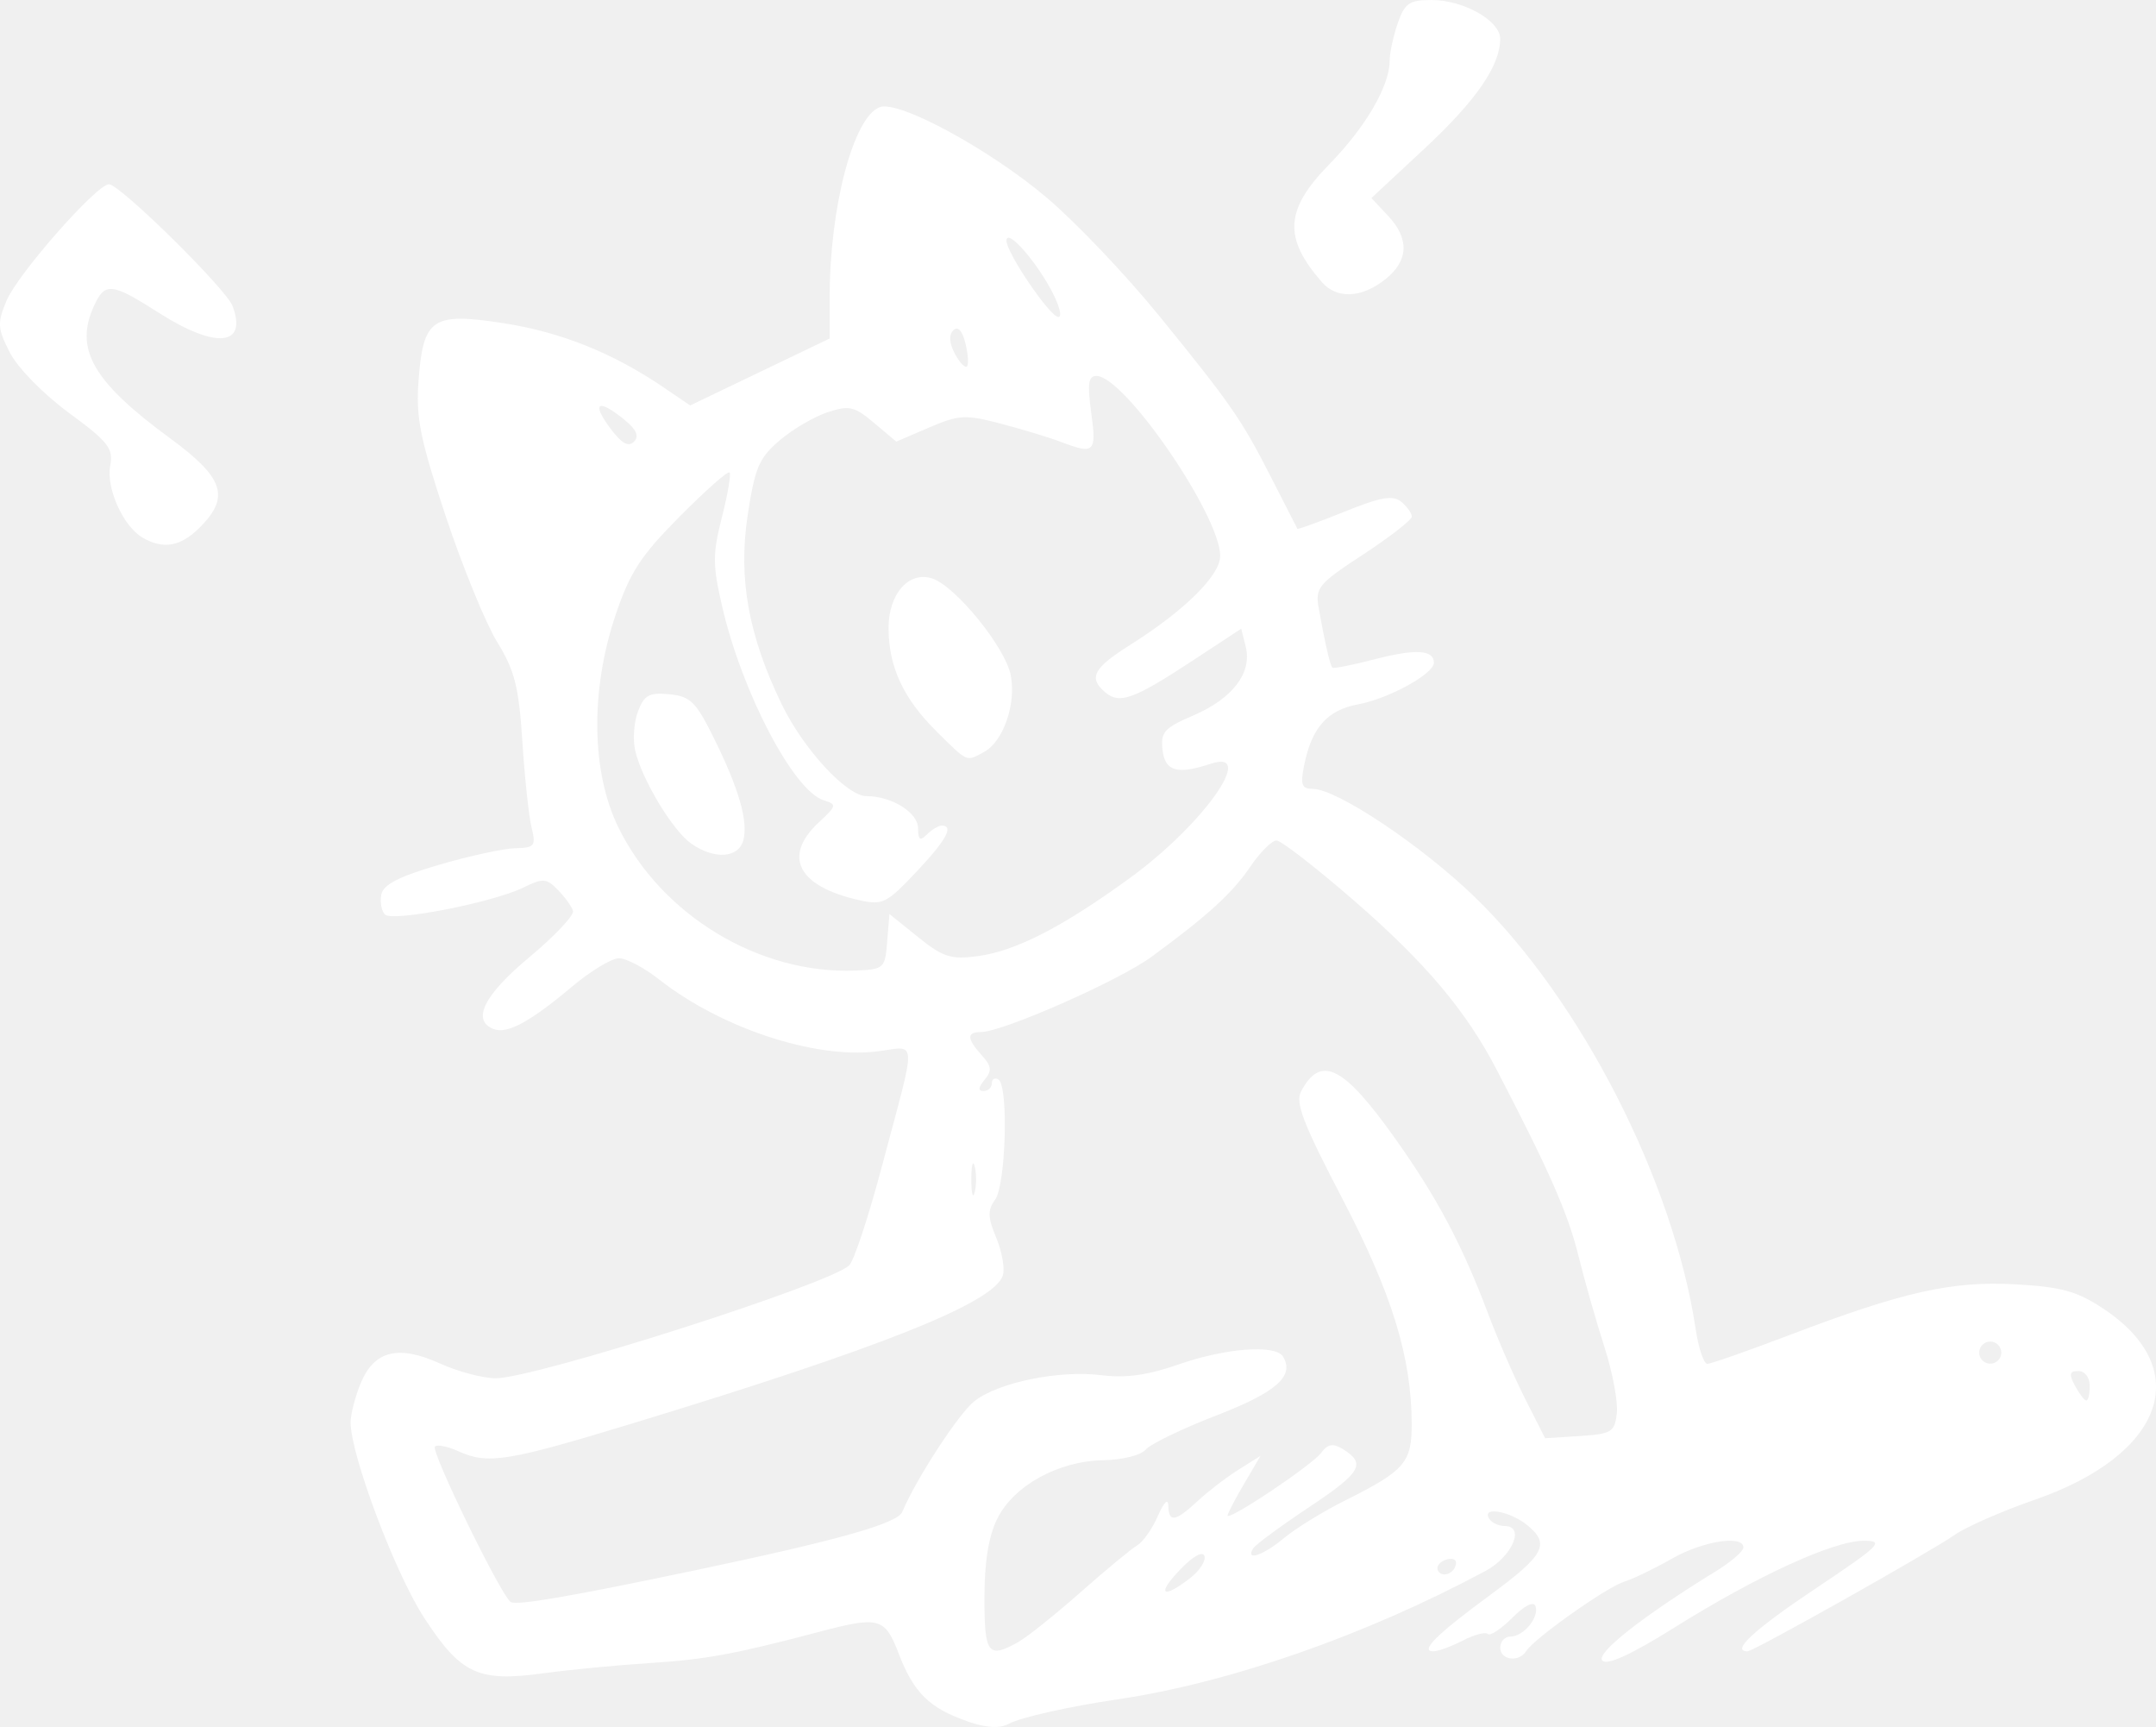
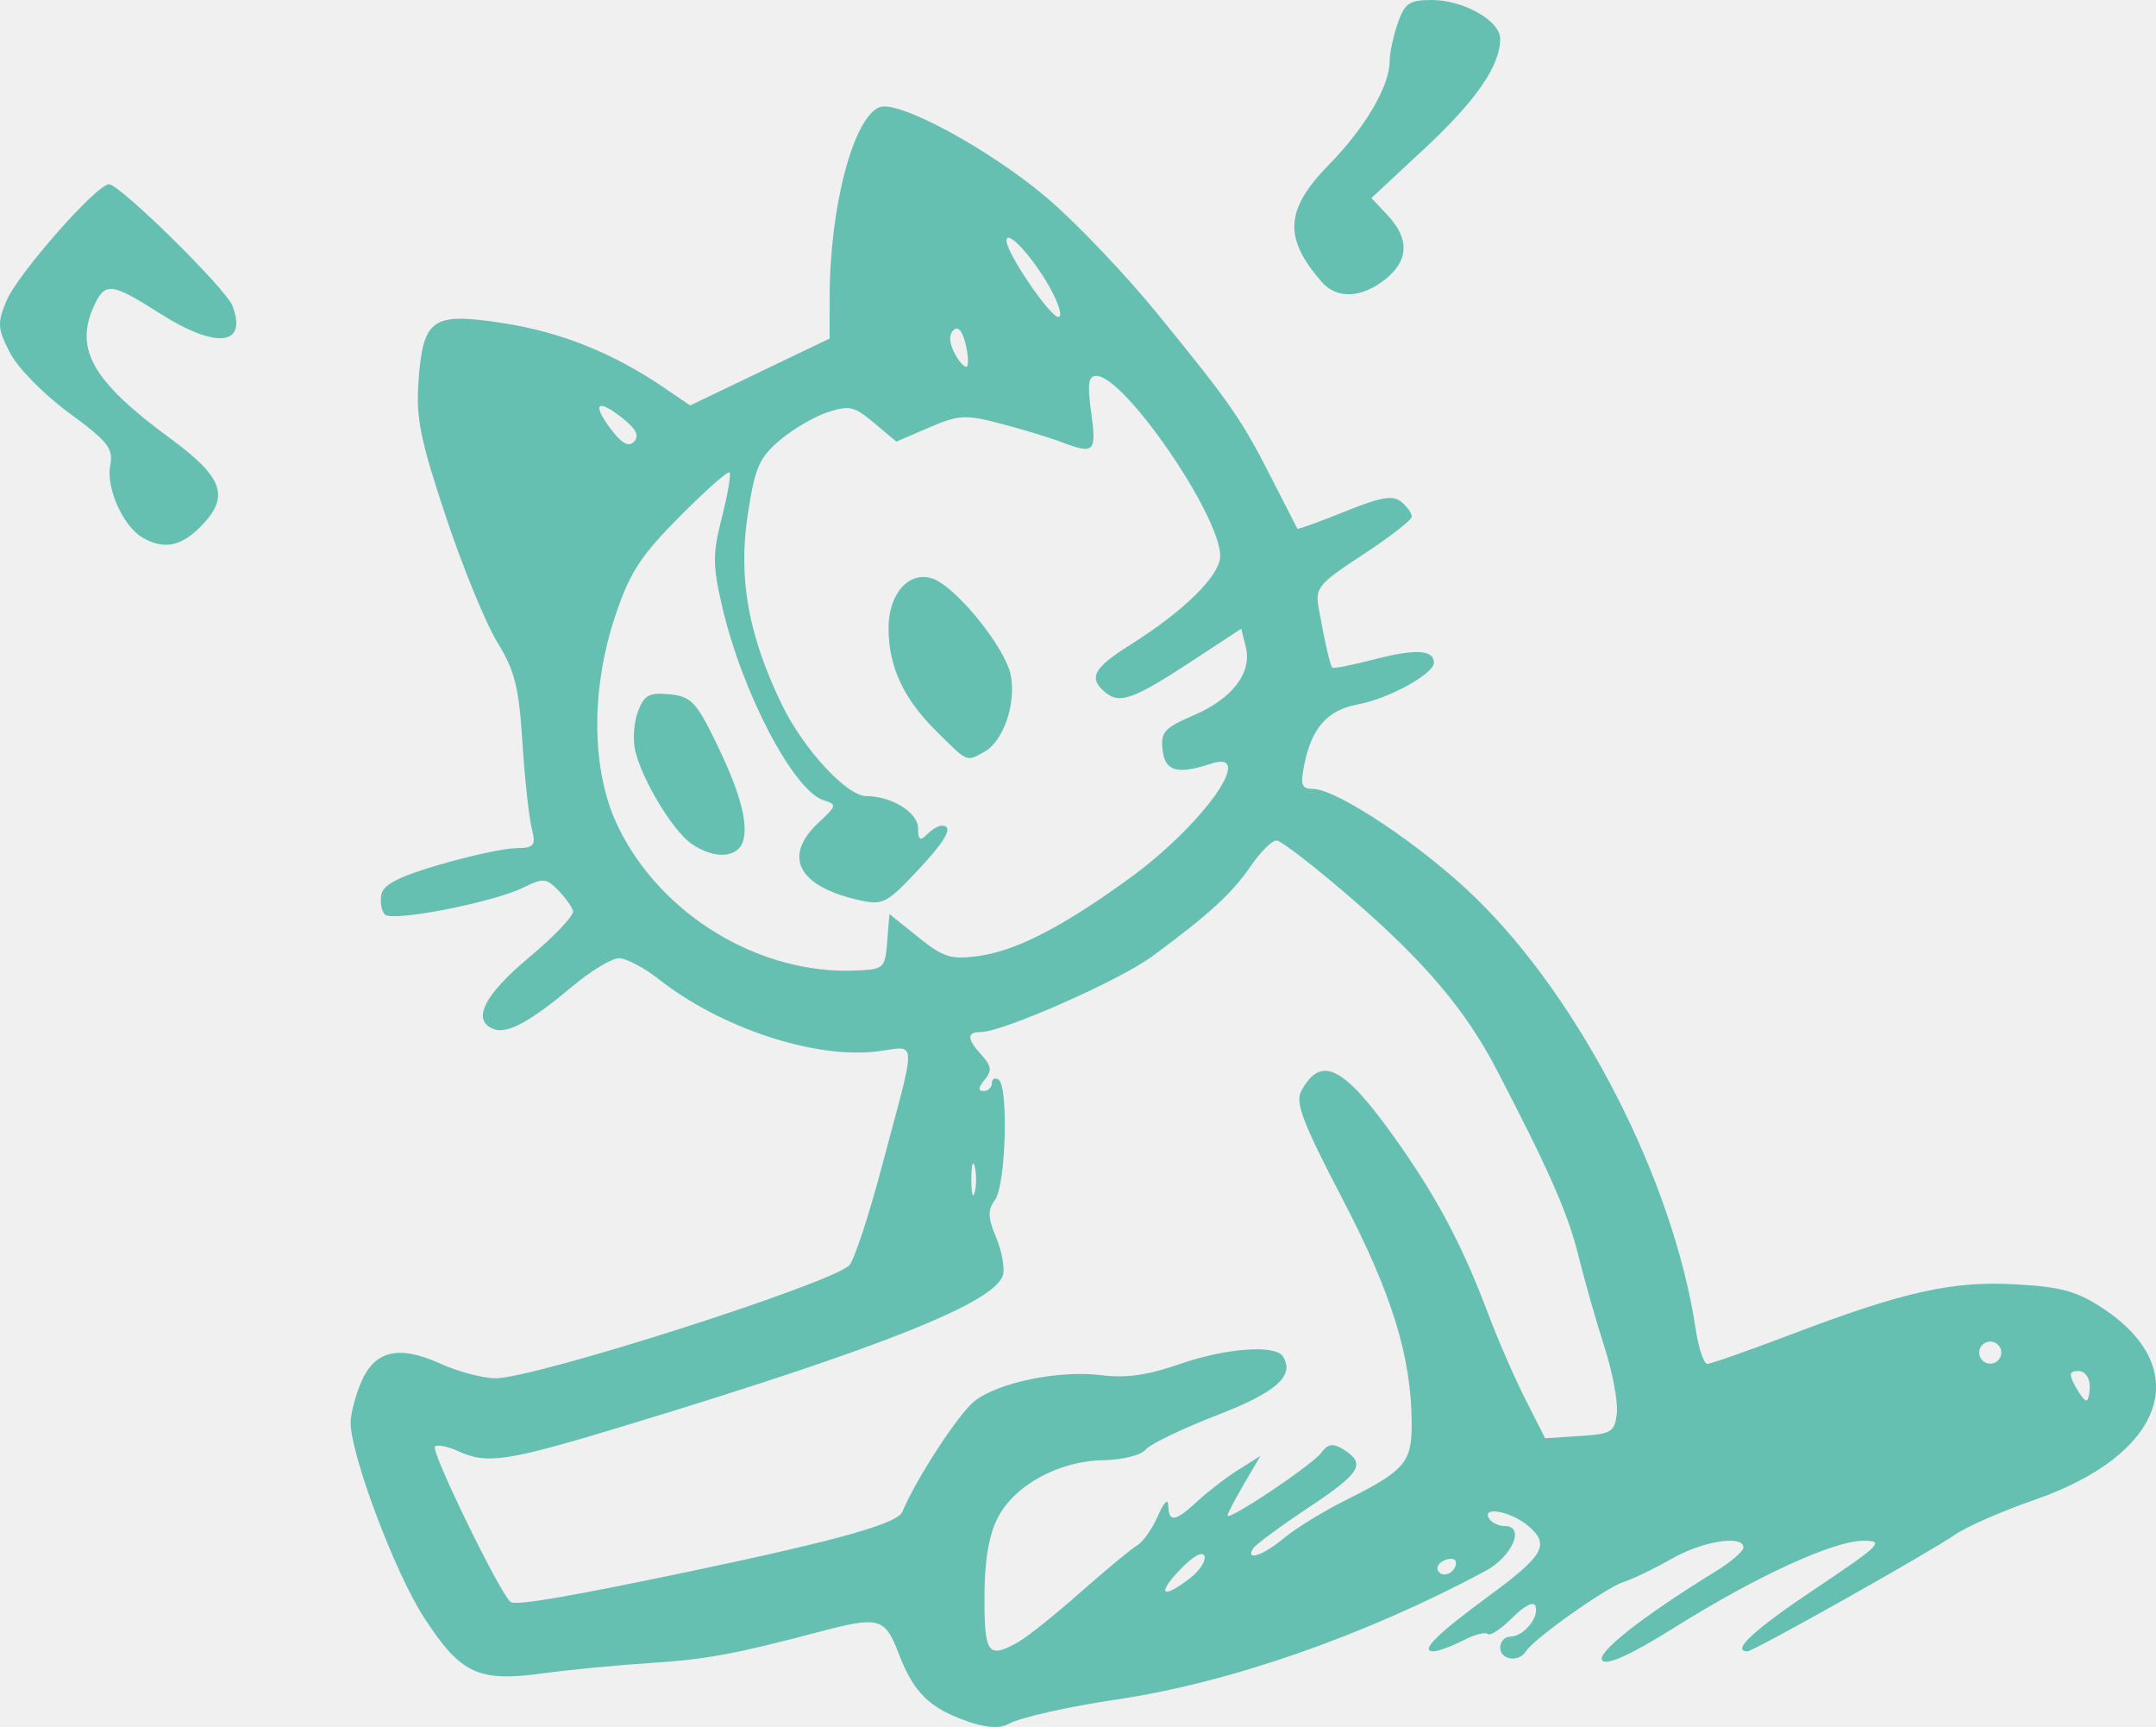
<svg xmlns="http://www.w3.org/2000/svg" width="77.408mm" height="61.982mm" viewBox="0 0 77.408 61.982" version="1.1" id="svg1">
  <defs id="defs1" />
  <g id="layer1" transform="translate(-87.16689,-142.9758)">
-     <path d="m 121.894,204.756 c -1.351,-0.464 -1.926,-1.031 -2.455,-2.414 -0.498,-1.305 -0.704,-1.363 -2.843,-0.798 -3.056,0.807 -4.083,0.996 -6.115,1.126 -1.17,0.075 -2.878,0.239 -3.794,0.365 -2.353,0.323 -2.971,0.036 -4.293,-1.994 -1.042,-1.599 -2.639,-5.842 -2.639,-7.01 0,-0.296 0.166,-0.934 0.368,-1.419 0.485,-1.161 1.351,-1.372 2.847,-0.693 0.633,0.287 1.527,0.525 1.987,0.528 1.385,0.01 12.03,-3.388 12.701,-4.054 0.17,-0.168 0.688,-1.735 1.153,-3.481 1.298,-4.878 1.32,-4.372 -0.184,-4.194 -2.232,0.264 -5.588,-0.85 -7.798,-2.588 -0.53,-0.417 -1.177,-0.759 -1.438,-0.759 -0.261,0 -1.018,0.457 -1.682,1.016 -1.504,1.264 -2.331,1.713 -2.816,1.527 -0.805,-0.309 -0.356,-1.217 1.277,-2.579 0.91,-0.759 1.616,-1.507 1.571,-1.663 -0.046,-0.156 -0.29,-0.495 -0.543,-0.753 -0.415,-0.423 -0.536,-0.432 -1.24,-0.086 -1.095,0.538 -4.699,1.24 -4.97,0.969 -0.124,-0.124 -0.183,-0.446 -0.131,-0.716 0.069,-0.358 0.63,-0.648 2.075,-1.07 1.09,-0.319 2.323,-0.586 2.74,-0.595 0.692,-0.015 0.743,-0.08 0.58,-0.744 -0.098,-0.4 -0.247,-1.786 -0.33,-3.08 -0.126,-1.965 -0.275,-2.553 -0.902,-3.572 -0.413,-0.671 -1.244,-2.7 -1.846,-4.508 -0.915,-2.748 -1.076,-3.544 -0.983,-4.837 0.165,-2.282 0.482,-2.501 3.046,-2.105 2.059,0.318 3.928,1.065 5.744,2.298 l 0.966,0.656 2.503,-1.201 2.503,-1.201 0.002,-1.51 c 0.004,-3.221 0.852,-6.433 1.794,-6.794 0.683,-0.262 3.969,1.521 6.028,3.272 1.029,0.875 2.82,2.757 3.98,4.183 2.619,3.218 2.992,3.757 4.082,5.9 0.481,0.946 0.89,1.745 0.908,1.777 0.018,0.031 0.779,-0.245 1.692,-0.613 1.309,-0.529 1.738,-0.604 2.038,-0.355 0.209,0.173 0.379,0.412 0.379,0.531 0,0.119 -0.784,0.729 -1.742,1.357 -1.619,1.06 -1.732,1.197 -1.6,1.934 0.22,1.231 0.407,2.049 0.489,2.131 0.041,0.041 0.729,-0.095 1.53,-0.303 1.461,-0.379 2.116,-0.34 2.116,0.127 0,0.4 -1.626,1.291 -2.727,1.495 -1.102,0.204 -1.663,0.84 -1.932,2.187 -0.141,0.703 -0.088,0.846 0.311,0.846 0.861,0 3.909,2.034 5.816,3.882 3.808,3.689 7.133,10.194 7.931,15.51 0.103,0.685 0.291,1.245 0.419,1.245 0.128,0 1.46,-0.467 2.961,-1.038 4.098,-1.558 5.829,-1.945 8.124,-1.815 1.627,0.092 2.19,0.248 3.126,0.868 3.295,2.181 2.192,5.254 -2.465,6.867 -1.164,0.403 -2.454,0.969 -2.866,1.257 -0.883,0.617 -7.221,4.18 -7.437,4.18 -0.608,0 0.228,-0.773 2.43,-2.245 2.349,-1.571 2.503,-1.724 1.738,-1.724 -1.079,0 -3.824,1.258 -6.781,3.108 -1.562,0.977 -2.421,1.372 -2.599,1.194 -0.255,-0.255 1.442,-1.59 4.072,-3.206 0.546,-0.335 0.992,-0.719 0.992,-0.853 0,-0.462 -1.459,-0.234 -2.57,0.401 -0.613,0.351 -1.385,0.723 -1.716,0.828 -0.644,0.205 -3.239,2.043 -3.516,2.491 -0.255,0.413 -0.93,0.322 -0.93,-0.126 0,-0.218 0.164,-0.397 0.364,-0.397 0.471,0 1.039,-0.685 0.904,-1.09 -0.064,-0.192 -0.388,-0.031 -0.835,0.416 -0.402,0.402 -0.798,0.663 -0.88,0.58 -0.082,-0.082 -0.486,0.024 -0.897,0.237 -0.411,0.212 -0.887,0.386 -1.057,0.386 -0.495,0 0.118,-0.61 2.003,-1.994 1.981,-1.455 2.197,-1.845 1.39,-2.518 -0.623,-0.52 -1.673,-0.709 -1.39,-0.25 0.09,0.146 0.343,0.265 0.563,0.265 0.74,0 0.267,1.097 -0.695,1.613 -4.322,2.317 -9.191,4.014 -13.229,4.611 -1.749,0.259 -3.451,0.642 -3.887,0.875 -0.329,0.176 -0.803,0.148 -1.49,-0.088 z m 1.85,-2.854 c 0.316,-0.177 1.315,-0.976 2.221,-1.777 0.906,-0.8 1.819,-1.556 2.03,-1.68 0.211,-0.124 0.546,-0.6 0.745,-1.058 0.214,-0.492 0.367,-0.644 0.373,-0.37 0.014,0.62 0.248,0.584 1.054,-0.164 0.372,-0.345 1.031,-0.851 1.466,-1.124 l 0.79,-0.497 -0.591,1.007 c -0.325,0.554 -0.591,1.064 -0.591,1.133 0,0.221 3.029,-1.804 3.357,-2.244 0.242,-0.325 0.425,-0.358 0.779,-0.141 0.85,0.521 0.664,0.842 -1.208,2.086 -1.023,0.68 -1.928,1.348 -2.012,1.484 -0.29,0.47 0.369,0.246 1.115,-0.378 0.411,-0.344 1.403,-0.953 2.203,-1.353 2.136,-1.067 2.382,-1.353 2.377,-2.758 -0.009,-2.389 -0.709,-4.656 -2.495,-8.077 -1.41,-2.701 -1.692,-3.439 -1.473,-3.848 0.704,-1.315 1.514,-0.913 3.346,1.659 1.52,2.133 2.433,3.85 3.367,6.331 0.348,0.924 0.95,2.307 1.339,3.073 l 0.706,1.394 1.245,-0.08 c 1.143,-0.074 1.252,-0.141 1.33,-0.817 0.046,-0.405 -0.154,-1.477 -0.446,-2.381 -0.292,-0.904 -0.715,-2.391 -0.941,-3.304 -0.368,-1.491 -1.052,-3.044 -2.928,-6.648 -1.1,-2.113 -2.551,-3.835 -5.095,-6.046 -1.382,-1.201 -2.647,-2.182 -2.811,-2.181 -0.164,9.9e-4 -0.584,0.421 -0.932,0.932 -0.656,0.964 -1.521,1.753 -3.55,3.242 -1.169,0.858 -5.354,2.703 -6.131,2.703 -0.516,0 -0.507,0.238 0.033,0.834 0.353,0.39 0.372,0.553 0.1,0.881 -0.229,0.275 -0.24,0.402 -0.036,0.402 0.163,0 0.297,-0.126 0.297,-0.28 0,-0.154 0.108,-0.214 0.239,-0.132 0.366,0.226 0.266,3.783 -0.121,4.313 -0.275,0.376 -0.267,0.628 0.041,1.366 0.208,0.498 0.314,1.106 0.236,1.352 -0.31,0.976 -4.321,2.579 -13.28,5.306 -4.536,1.381 -5.21,1.488 -6.286,0.997 -0.371,-0.169 -0.741,-0.241 -0.823,-0.16 -0.16,0.16 2.383,5.373 2.722,5.58 0.217,0.132 2.142,-0.199 6.556,-1.126 5.221,-1.097 7.324,-1.69 7.503,-2.114 0.5,-1.19 2.022,-3.524 2.588,-3.97 0.859,-0.676 3.048,-1.123 4.562,-0.932 0.876,0.11 1.665,-6.5e-4 2.785,-0.392 1.669,-0.583 3.46,-0.718 3.73,-0.28 0.43,0.696 -0.231,1.283 -2.388,2.116 -1.232,0.476 -2.375,1.028 -2.539,1.226 -0.167,0.201 -0.838,0.369 -1.523,0.381 -1.613,0.028 -3.211,0.908 -3.804,2.095 -0.313,0.626 -0.463,1.548 -0.463,2.844 -4.4e-4,2.032 0.129,2.198 1.235,1.578 z m 6.142,-2.273 c 0.347,-0.267 0.583,-0.627 0.525,-0.801 -0.063,-0.19 -0.414,0.006 -0.878,0.491 -0.85,0.888 -0.639,1.073 0.353,0.31 z m 9.556,-0.569 c 0,-0.132 -0.178,-0.172 -0.395,-0.089 -0.217,0.084 -0.328,0.26 -0.246,0.393 0.171,0.277 0.642,0.055 0.642,-0.304 z m 22.754,-6.343 c 0,-0.299 -0.176,-0.529 -0.406,-0.529 -0.324,0 -0.349,0.107 -0.123,0.529 0.156,0.291 0.339,0.529 0.406,0.529 0.068,0 0.123,-0.238 0.123,-0.529 z m -3.175,-1.191 c 0,-0.218 -0.179,-0.397 -0.397,-0.397 -0.218,0 -0.397,0.179 -0.397,0.397 0,0.218 0.179,0.397 0.397,0.397 0.218,0 0.397,-0.179 0.397,-0.397 z m -36.859,-6.681 c -0.067,-0.255 -0.121,-0.046 -0.121,0.463 0,0.509 0.054,0.718 0.121,0.463 0.067,-0.255 0.067,-0.671 0,-0.926 z m -3.143,-8.069 0.082,-0.992 1.032,0.83 c 0.895,0.72 1.178,0.81 2.133,0.682 1.372,-0.184 3.042,-1.041 5.472,-2.808 2.623,-1.908 4.564,-4.646 2.907,-4.1 -1.214,0.4 -1.649,0.276 -1.738,-0.493 -0.074,-0.641 0.06,-0.791 1.107,-1.24 1.404,-0.602 2.114,-1.531 1.88,-2.462 l -0.163,-0.651 -1.752,1.151 c -2.094,1.375 -2.61,1.564 -3.117,1.143 -0.63,-0.523 -0.45,-0.873 0.873,-1.707 1.96,-1.234 3.241,-2.499 3.241,-3.199 0,-1.457 -3.441,-6.461 -4.442,-6.461 -0.292,0 -0.331,0.28 -0.188,1.323 0.197,1.43 0.116,1.505 -1.107,1.039 -0.41,-0.156 -1.373,-0.448 -2.141,-0.649 -1.272,-0.332 -1.501,-0.32 -2.574,0.14 l -1.177,0.505 -0.797,-0.671 c -0.71,-0.597 -0.893,-0.639 -1.674,-0.382 -0.482,0.159 -1.258,0.615 -1.724,1.014 -0.737,0.63 -0.886,0.983 -1.145,2.709 -0.338,2.254 0.035,4.303 1.233,6.772 0.778,1.603 2.332,3.283 3.037,3.283 0.905,0 1.852,0.59 1.852,1.154 0,0.42 0.071,0.469 0.318,0.222 0.175,-0.175 0.413,-0.318 0.529,-0.318 0.454,0 0.165,0.523 -0.924,1.676 -1.06,1.122 -1.198,1.189 -2.057,0.995 -2.189,-0.494 -2.739,-1.574 -1.423,-2.794 0.638,-0.592 0.647,-0.635 0.163,-0.789 -1.078,-0.342 -2.924,-3.865 -3.638,-6.945 -0.347,-1.496 -0.348,-1.887 -0.012,-3.207 0.211,-0.827 0.334,-1.553 0.275,-1.614 -0.06,-0.061 -0.867,0.654 -1.793,1.587 -1.403,1.414 -1.788,2.007 -2.305,3.55 -0.905,2.698 -0.864,5.619 0.107,7.604 1.544,3.156 5.062,5.28 8.512,5.14 1.023,-0.042 1.061,-0.076 1.14,-1.035 z m -7.031,-3.518 c -0.671,-0.47 -1.775,-2.301 -2.016,-3.343 -0.09,-0.39 -0.045,-1.023 0.101,-1.406 0.222,-0.585 0.403,-0.683 1.125,-0.614 0.75,0.072 0.953,0.27 1.582,1.538 0.913,1.84 1.255,3.015 1.076,3.698 -0.169,0.647 -1.04,0.706 -1.868,0.127 z m 8.811,-4.023 c -1.198,-1.183 -1.73,-2.328 -1.73,-3.721 0,-1.217 0.724,-2.043 1.559,-1.778 0.841,0.267 2.643,2.485 2.83,3.483 0.196,1.046 -0.274,2.382 -0.969,2.754 -0.642,0.344 -0.56,0.379 -1.691,-0.738 z m -11.218,-11.197 c -0.93,-0.76 -1.19,-0.618 -0.523,0.285 0.418,0.565 0.669,0.713 0.868,0.51 0.198,-0.201 0.096,-0.435 -0.345,-0.796 z m 12.246,-2.747 c -0.115,-0.458 -0.27,-0.621 -0.434,-0.457 -0.164,0.164 -0.145,0.463 0.055,0.836 0.171,0.319 0.366,0.525 0.434,0.457 0.068,-0.068 0.043,-0.444 -0.055,-0.836 z m 3.028,-2.003 c -0.625,-1.111 -1.552,-2.112 -1.552,-1.674 0,0.441 1.563,2.739 1.863,2.739 0.158,0 0.018,-0.479 -0.311,-1.065 z m -32.575,8.981 c -0.693,-0.404 -1.308,-1.775 -1.156,-2.578 0.118,-0.621 -0.065,-0.855 -1.486,-1.899 -0.913,-0.671 -1.837,-1.613 -2.116,-2.159 -0.445,-0.871 -0.458,-1.059 -0.121,-1.864 0.399,-0.956 3.236,-4.179 3.678,-4.179 0.392,0 4.202,3.75 4.436,4.366 0.546,1.441 -0.596,1.553 -2.628,0.258 -1.724,-1.098 -1.952,-1.122 -2.351,-0.245 -0.704,1.544 -0.029,2.71 2.745,4.744 1.927,1.413 2.155,2.099 1.061,3.193 -0.692,0.692 -1.312,0.801 -2.063,0.364 z m 42.342,-9.173 c -1.383,-1.586 -1.32,-2.597 0.265,-4.216 1.305,-1.333 2.174,-2.82 2.174,-3.722 0,-0.284 0.131,-0.891 0.29,-1.349 0.251,-0.72 0.416,-0.833 1.216,-0.833 1.146,0 2.462,0.744 2.462,1.393 0,0.965 -0.861,2.213 -2.724,3.947 l -1.9,1.768 0.592,0.63 c 0.784,0.835 0.748,1.626 -0.105,2.297 -0.852,0.67 -1.732,0.703 -2.271,0.085 z" style="fill:#ffffff;fill-opacity:1;stroke-width:0;stroke-dasharray:none" id="path1" />
+     <path d="m 121.894,204.756 c -1.351,-0.464 -1.926,-1.031 -2.455,-2.414 -0.498,-1.305 -0.704,-1.363 -2.843,-0.798 -3.056,0.807 -4.083,0.996 -6.115,1.126 -1.17,0.075 -2.878,0.239 -3.794,0.365 -2.353,0.323 -2.971,0.036 -4.293,-1.994 -1.042,-1.599 -2.639,-5.842 -2.639,-7.01 0,-0.296 0.166,-0.934 0.368,-1.419 0.485,-1.161 1.351,-1.372 2.847,-0.693 0.633,0.287 1.527,0.525 1.987,0.528 1.385,0.01 12.03,-3.388 12.701,-4.054 0.17,-0.168 0.688,-1.735 1.153,-3.481 1.298,-4.878 1.32,-4.372 -0.184,-4.194 -2.232,0.264 -5.588,-0.85 -7.798,-2.588 -0.53,-0.417 -1.177,-0.759 -1.438,-0.759 -0.261,0 -1.018,0.457 -1.682,1.016 -1.504,1.264 -2.331,1.713 -2.816,1.527 -0.805,-0.309 -0.356,-1.217 1.277,-2.579 0.91,-0.759 1.616,-1.507 1.571,-1.663 -0.046,-0.156 -0.29,-0.495 -0.543,-0.753 -0.415,-0.423 -0.536,-0.432 -1.24,-0.086 -1.095,0.538 -4.699,1.24 -4.97,0.969 -0.124,-0.124 -0.183,-0.446 -0.131,-0.716 0.069,-0.358 0.63,-0.648 2.075,-1.07 1.09,-0.319 2.323,-0.586 2.74,-0.595 0.692,-0.015 0.743,-0.08 0.58,-0.744 -0.098,-0.4 -0.247,-1.786 -0.33,-3.08 -0.126,-1.965 -0.275,-2.553 -0.902,-3.572 -0.413,-0.671 -1.244,-2.7 -1.846,-4.508 -0.915,-2.748 -1.076,-3.544 -0.983,-4.837 0.165,-2.282 0.482,-2.501 3.046,-2.105 2.059,0.318 3.928,1.065 5.744,2.298 l 0.966,0.656 2.503,-1.201 2.503,-1.201 0.002,-1.51 c 0.004,-3.221 0.852,-6.433 1.794,-6.794 0.683,-0.262 3.969,1.521 6.028,3.272 1.029,0.875 2.82,2.757 3.98,4.183 2.619,3.218 2.992,3.757 4.082,5.9 0.481,0.946 0.89,1.745 0.908,1.777 0.018,0.031 0.779,-0.245 1.692,-0.613 1.309,-0.529 1.738,-0.604 2.038,-0.355 0.209,0.173 0.379,0.412 0.379,0.531 0,0.119 -0.784,0.729 -1.742,1.357 -1.619,1.06 -1.732,1.197 -1.6,1.934 0.22,1.231 0.407,2.049 0.489,2.131 0.041,0.041 0.729,-0.095 1.53,-0.303 1.461,-0.379 2.116,-0.34 2.116,0.127 0,0.4 -1.626,1.291 -2.727,1.495 -1.102,0.204 -1.663,0.84 -1.932,2.187 -0.141,0.703 -0.088,0.846 0.311,0.846 0.861,0 3.909,2.034 5.816,3.882 3.808,3.689 7.133,10.194 7.931,15.51 0.103,0.685 0.291,1.245 0.419,1.245 0.128,0 1.46,-0.467 2.961,-1.038 4.098,-1.558 5.829,-1.945 8.124,-1.815 1.627,0.092 2.19,0.248 3.126,0.868 3.295,2.181 2.192,5.254 -2.465,6.867 -1.164,0.403 -2.454,0.969 -2.866,1.257 -0.883,0.617 -7.221,4.18 -7.437,4.18 -0.608,0 0.228,-0.773 2.43,-2.245 2.349,-1.571 2.503,-1.724 1.738,-1.724 -1.079,0 -3.824,1.258 -6.781,3.108 -1.562,0.977 -2.421,1.372 -2.599,1.194 -0.255,-0.255 1.442,-1.59 4.072,-3.206 0.546,-0.335 0.992,-0.719 0.992,-0.853 0,-0.462 -1.459,-0.234 -2.57,0.401 -0.613,0.351 -1.385,0.723 -1.716,0.828 -0.644,0.205 -3.239,2.043 -3.516,2.491 -0.255,0.413 -0.93,0.322 -0.93,-0.126 0,-0.218 0.164,-0.397 0.364,-0.397 0.471,0 1.039,-0.685 0.904,-1.09 -0.064,-0.192 -0.388,-0.031 -0.835,0.416 -0.402,0.402 -0.798,0.663 -0.88,0.58 -0.082,-0.082 -0.486,0.024 -0.897,0.237 -0.411,0.212 -0.887,0.386 -1.057,0.386 -0.495,0 0.118,-0.61 2.003,-1.994 1.981,-1.455 2.197,-1.845 1.39,-2.518 -0.623,-0.52 -1.673,-0.709 -1.39,-0.25 0.09,0.146 0.343,0.265 0.563,0.265 0.74,0 0.267,1.097 -0.695,1.613 -4.322,2.317 -9.191,4.014 -13.229,4.611 -1.749,0.259 -3.451,0.642 -3.887,0.875 -0.329,0.176 -0.803,0.148 -1.49,-0.088 z m 1.85,-2.854 c 0.316,-0.177 1.315,-0.976 2.221,-1.777 0.906,-0.8 1.819,-1.556 2.03,-1.68 0.211,-0.124 0.546,-0.6 0.745,-1.058 0.214,-0.492 0.367,-0.644 0.373,-0.37 0.014,0.62 0.248,0.584 1.054,-0.164 0.372,-0.345 1.031,-0.851 1.466,-1.124 l 0.79,-0.497 -0.591,1.007 c -0.325,0.554 -0.591,1.064 -0.591,1.133 0,0.221 3.029,-1.804 3.357,-2.244 0.242,-0.325 0.425,-0.358 0.779,-0.141 0.85,0.521 0.664,0.842 -1.208,2.086 -1.023,0.68 -1.928,1.348 -2.012,1.484 -0.29,0.47 0.369,0.246 1.115,-0.378 0.411,-0.344 1.403,-0.953 2.203,-1.353 2.136,-1.067 2.382,-1.353 2.377,-2.758 -0.009,-2.389 -0.709,-4.656 -2.495,-8.077 -1.41,-2.701 -1.692,-3.439 -1.473,-3.848 0.704,-1.315 1.514,-0.913 3.346,1.659 1.52,2.133 2.433,3.85 3.367,6.331 0.348,0.924 0.95,2.307 1.339,3.073 l 0.706,1.394 1.245,-0.08 c 1.143,-0.074 1.252,-0.141 1.33,-0.817 0.046,-0.405 -0.154,-1.477 -0.446,-2.381 -0.292,-0.904 -0.715,-2.391 -0.941,-3.304 -0.368,-1.491 -1.052,-3.044 -2.928,-6.648 -1.1,-2.113 -2.551,-3.835 -5.095,-6.046 -1.382,-1.201 -2.647,-2.182 -2.811,-2.181 -0.164,9.9e-4 -0.584,0.421 -0.932,0.932 -0.656,0.964 -1.521,1.753 -3.55,3.242 -1.169,0.858 -5.354,2.703 -6.131,2.703 -0.516,0 -0.507,0.238 0.033,0.834 0.353,0.39 0.372,0.553 0.1,0.881 -0.229,0.275 -0.24,0.402 -0.036,0.402 0.163,0 0.297,-0.126 0.297,-0.28 0,-0.154 0.108,-0.214 0.239,-0.132 0.366,0.226 0.266,3.783 -0.121,4.313 -0.275,0.376 -0.267,0.628 0.041,1.366 0.208,0.498 0.314,1.106 0.236,1.352 -0.31,0.976 -4.321,2.579 -13.28,5.306 -4.536,1.381 -5.21,1.488 -6.286,0.997 -0.371,-0.169 -0.741,-0.241 -0.823,-0.16 -0.16,0.16 2.383,5.373 2.722,5.58 0.217,0.132 2.142,-0.199 6.556,-1.126 5.221,-1.097 7.324,-1.69 7.503,-2.114 0.5,-1.19 2.022,-3.524 2.588,-3.97 0.859,-0.676 3.048,-1.123 4.562,-0.932 0.876,0.11 1.665,-6.5e-4 2.785,-0.392 1.669,-0.583 3.46,-0.718 3.73,-0.28 0.43,0.696 -0.231,1.283 -2.388,2.116 -1.232,0.476 -2.375,1.028 -2.539,1.226 -0.167,0.201 -0.838,0.369 -1.523,0.381 -1.613,0.028 -3.211,0.908 -3.804,2.095 -0.313,0.626 -0.463,1.548 -0.463,2.844 -4.4e-4,2.032 0.129,2.198 1.235,1.578 z m 6.142,-2.273 c 0.347,-0.267 0.583,-0.627 0.525,-0.801 -0.063,-0.19 -0.414,0.006 -0.878,0.491 -0.85,0.888 -0.639,1.073 0.353,0.31 z m 9.556,-0.569 c 0,-0.132 -0.178,-0.172 -0.395,-0.089 -0.217,0.084 -0.328,0.26 -0.246,0.393 0.171,0.277 0.642,0.055 0.642,-0.304 z m 22.754,-6.343 c 0,-0.299 -0.176,-0.529 -0.406,-0.529 -0.324,0 -0.349,0.107 -0.123,0.529 0.156,0.291 0.339,0.529 0.406,0.529 0.068,0 0.123,-0.238 0.123,-0.529 z m -3.175,-1.191 c 0,-0.218 -0.179,-0.397 -0.397,-0.397 -0.218,0 -0.397,0.179 -0.397,0.397 0,0.218 0.179,0.397 0.397,0.397 0.218,0 0.397,-0.179 0.397,-0.397 z m -36.859,-6.681 c -0.067,-0.255 -0.121,-0.046 -0.121,0.463 0,0.509 0.054,0.718 0.121,0.463 0.067,-0.255 0.067,-0.671 0,-0.926 z m -3.143,-8.069 0.082,-0.992 1.032,0.83 c 0.895,0.72 1.178,0.81 2.133,0.682 1.372,-0.184 3.042,-1.041 5.472,-2.808 2.623,-1.908 4.564,-4.646 2.907,-4.1 -1.214,0.4 -1.649,0.276 -1.738,-0.493 -0.074,-0.641 0.06,-0.791 1.107,-1.24 1.404,-0.602 2.114,-1.531 1.88,-2.462 l -0.163,-0.651 -1.752,1.151 c -2.094,1.375 -2.61,1.564 -3.117,1.143 -0.63,-0.523 -0.45,-0.873 0.873,-1.707 1.96,-1.234 3.241,-2.499 3.241,-3.199 0,-1.457 -3.441,-6.461 -4.442,-6.461 -0.292,0 -0.331,0.28 -0.188,1.323 0.197,1.43 0.116,1.505 -1.107,1.039 -0.41,-0.156 -1.373,-0.448 -2.141,-0.649 -1.272,-0.332 -1.501,-0.32 -2.574,0.14 l -1.177,0.505 -0.797,-0.671 c -0.71,-0.597 -0.893,-0.639 -1.674,-0.382 -0.482,0.159 -1.258,0.615 -1.724,1.014 -0.737,0.63 -0.886,0.983 -1.145,2.709 -0.338,2.254 0.035,4.303 1.233,6.772 0.778,1.603 2.332,3.283 3.037,3.283 0.905,0 1.852,0.59 1.852,1.154 0,0.42 0.071,0.469 0.318,0.222 0.175,-0.175 0.413,-0.318 0.529,-0.318 0.454,0 0.165,0.523 -0.924,1.676 -1.06,1.122 -1.198,1.189 -2.057,0.995 -2.189,-0.494 -2.739,-1.574 -1.423,-2.794 0.638,-0.592 0.647,-0.635 0.163,-0.789 -1.078,-0.342 -2.924,-3.865 -3.638,-6.945 -0.347,-1.496 -0.348,-1.887 -0.012,-3.207 0.211,-0.827 0.334,-1.553 0.275,-1.614 -0.06,-0.061 -0.867,0.654 -1.793,1.587 -1.403,1.414 -1.788,2.007 -2.305,3.55 -0.905,2.698 -0.864,5.619 0.107,7.604 1.544,3.156 5.062,5.28 8.512,5.14 1.023,-0.042 1.061,-0.076 1.14,-1.035 z m -7.031,-3.518 c -0.671,-0.47 -1.775,-2.301 -2.016,-3.343 -0.09,-0.39 -0.045,-1.023 0.101,-1.406 0.222,-0.585 0.403,-0.683 1.125,-0.614 0.75,0.072 0.953,0.27 1.582,1.538 0.913,1.84 1.255,3.015 1.076,3.698 -0.169,0.647 -1.04,0.706 -1.868,0.127 z m 8.811,-4.023 c -1.198,-1.183 -1.73,-2.328 -1.73,-3.721 0,-1.217 0.724,-2.043 1.559,-1.778 0.841,0.267 2.643,2.485 2.83,3.483 0.196,1.046 -0.274,2.382 -0.969,2.754 -0.642,0.344 -0.56,0.379 -1.691,-0.738 z m -11.218,-11.197 c -0.93,-0.76 -1.19,-0.618 -0.523,0.285 0.418,0.565 0.669,0.713 0.868,0.51 0.198,-0.201 0.096,-0.435 -0.345,-0.796 z m 12.246,-2.747 c -0.115,-0.458 -0.27,-0.621 -0.434,-0.457 -0.164,0.164 -0.145,0.463 0.055,0.836 0.171,0.319 0.366,0.525 0.434,0.457 0.068,-0.068 0.043,-0.444 -0.055,-0.836 z m 3.028,-2.003 c -0.625,-1.111 -1.552,-2.112 -1.552,-1.674 0,0.441 1.563,2.739 1.863,2.739 0.158,0 0.018,-0.479 -0.311,-1.065 z m -32.575,8.981 c -0.693,-0.404 -1.308,-1.775 -1.156,-2.578 0.118,-0.621 -0.065,-0.855 -1.486,-1.899 -0.913,-0.671 -1.837,-1.613 -2.116,-2.159 -0.445,-0.871 -0.458,-1.059 -0.121,-1.864 0.399,-0.956 3.236,-4.179 3.678,-4.179 0.392,0 4.202,3.75 4.436,4.366 0.546,1.441 -0.596,1.553 -2.628,0.258 -1.724,-1.098 -1.952,-1.122 -2.351,-0.245 -0.704,1.544 -0.029,2.71 2.745,4.744 1.927,1.413 2.155,2.099 1.061,3.193 -0.692,0.692 -1.312,0.801 -2.063,0.364 z m 42.342,-9.173 c -1.383,-1.586 -1.32,-2.597 0.265,-4.216 1.305,-1.333 2.174,-2.82 2.174,-3.722 0,-0.284 0.131,-0.891 0.29,-1.349 0.251,-0.72 0.416,-0.833 1.216,-0.833 1.146,0 2.462,0.744 2.462,1.393 0,0.965 -0.861,2.213 -2.724,3.947 l -1.9,1.768 0.592,0.63 c 0.784,0.835 0.748,1.626 -0.105,2.297 -0.852,0.67 -1.732,0.703 -2.271,0.085 z" style="fill:#65c0b1;fill-opacity:1;stroke-width:0;stroke-dasharray:none" id="path1" />
  </g>
</svg>
